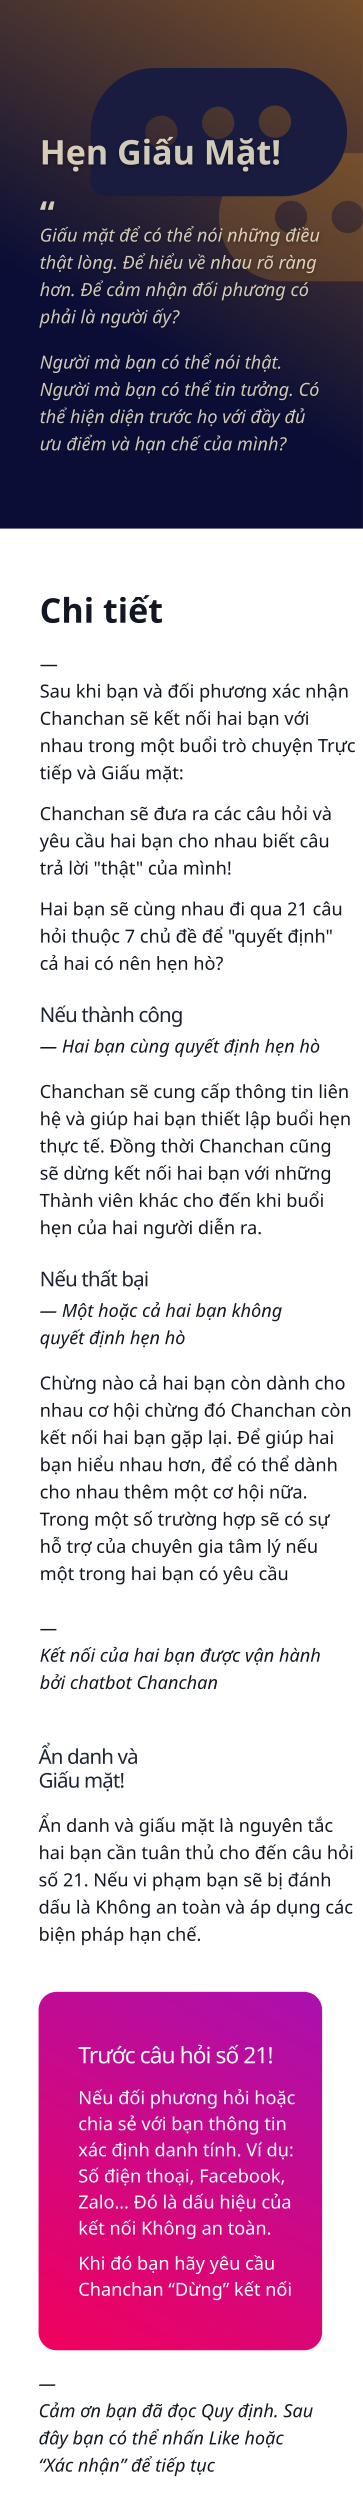
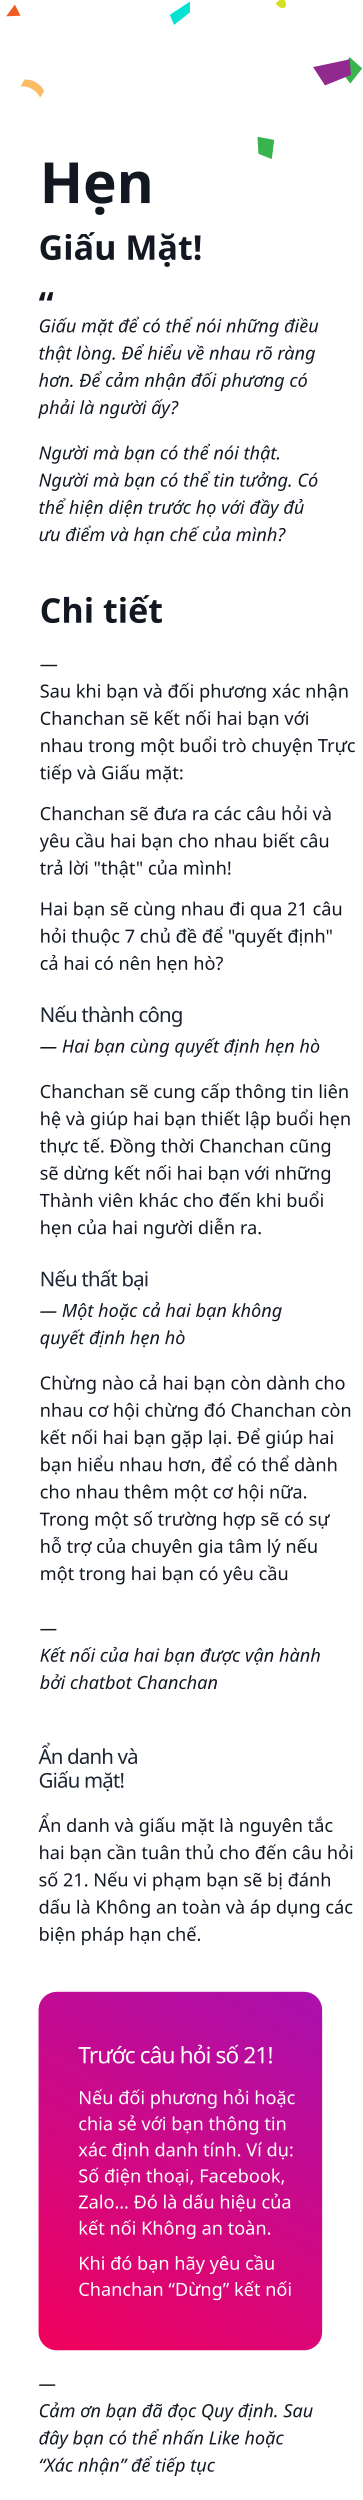
<svg xmlns="http://www.w3.org/2000/svg" xmlns:xlink="http://www.w3.org/1999/xlink" width="320px" height="2204px" viewBox="0 0 320 2204" version="1.1">
  <defs>
-     <linearGradient x1="40.549%" y1="64.927%" x2="106.901%" y2="-106.239%" id="linearGradient-1">
-       <stop stop-color="#0A0E36" offset="0%" />
-       <stop stop-color="#FFA11E" offset="100%" />
-     </linearGradient>
-     <text id="text-2" font-family="GMVDINPro-CondBlack, GMV DIN Cond" font-size="30" font-style="condensed" font-weight="800" fill="#FFF5D7">
-       <tspan x="35" y="145">Hẹn Giấu Mặt!</tspan>
-     </text>
-     <filter x="-2.6%" y="-21.7%" width="105.2%" height="146.7%" filterUnits="objectBoundingBox" id="filter-3">
-       <feOffset dx="0" dy="1" in="SourceAlpha" result="shadowOffsetOuter1" />
-       <feGaussianBlur stdDeviation="2" in="shadowOffsetOuter1" result="shadowBlurOuter1" />
-       <feColorMatrix values="0 0 0 0 0   0 0 0 0 0   0 0 0 0 0  0 0 0 0.5 0" type="matrix" in="shadowBlurOuter1" />
-     </filter>
-     <text id="text-4" font-family="GMVDINPro-CondBlack, GMV DIN Cond" font-size="30" font-style="condensed" font-weight="800" fill="#FFF5D7">
-       <tspan x="35" y="199">“</tspan>
-     </text>
-     <filter x="-2.6%" y="-25.0%" width="105.2%" height="150.0%" filterUnits="objectBoundingBox" id="filter-5">
-       <feOffset dx="0" dy="1" in="SourceAlpha" result="shadowOffsetOuter1" />
-       <feGaussianBlur stdDeviation="2" in="shadowOffsetOuter1" result="shadowBlurOuter1" />
-       <feColorMatrix values="0 0 0 0 0   0 0 0 0 0   0 0 0 0 0  0 0 0 0.5 0" type="matrix" in="shadowBlurOuter1" />
-     </filter>
-     <text id="text-6" font-family="SFCompactText-LightItalic, SF Compact Text" font-size="16" font-style="italic" font-weight="300" line-spacing="24" fill="#FFF5D7">
-       <tspan x="35" y="325">Người mà bạn có thể nói thật. </tspan>
-       <tspan x="35" y="349">Người mà bạn có thể tin tưởng. Có </tspan>
-       <tspan x="35" y="373">thể hiện diện trước họ với đầy đủ </tspan>
-       <tspan x="35" y="397">ưu điểm và hạn chế của mình?</tspan>
-     </text>
-     <filter x="-2.6%" y="-5.7%" width="105.2%" height="113.5%" filterUnits="objectBoundingBox" id="filter-7">
-       <feOffset dx="0" dy="1" in="SourceAlpha" result="shadowOffsetOuter1" />
-       <feGaussianBlur stdDeviation="2" in="shadowOffsetOuter1" result="shadowBlurOuter1" />
-       <feColorMatrix values="0 0 0 0 0   0 0 0 0 0   0 0 0 0 0  0 0 0 0.5 0" type="matrix" in="shadowBlurOuter1" />
-     </filter>
-     <text id="text-8" font-family="SFCompactText-LightItalic, SF Compact Text" font-size="16" font-style="italic" font-weight="300" line-spacing="24" fill="#FFF5D7">
-       <tspan x="35" y="213">Giấu mặt để có thể nói những điều </tspan>
-       <tspan x="35" y="237">thật lòng. Để hiểu về nhau rõ ràng </tspan>
-       <tspan x="35" y="261">hơn. Để cảm nhận đối phương có </tspan>
-       <tspan x="35" y="285">phải là người ấy? </tspan>
-     </text>
-     <filter x="-2.6%" y="-5.7%" width="105.2%" height="113.5%" filterUnits="objectBoundingBox" id="filter-9">
-       <feOffset dx="0" dy="1" in="SourceAlpha" result="shadowOffsetOuter1" />
-       <feGaussianBlur stdDeviation="2" in="shadowOffsetOuter1" result="shadowBlurOuter1" />
-       <feColorMatrix values="0 0 0 0 0   0 0 0 0 0   0 0 0 0 0  0 0 0 0.5 0" type="matrix" in="shadowBlurOuter1" />
-     </filter>
-     <linearGradient x1="15.922%" y1="115.606%" x2="127.788%" y2="-129.699%" id="linearGradient-10">
+     <linearGradient x1="15.922%" y1="115.606%" x2="127.788%" y2="-129.699%" id="linearGradient-1">
      <stop stop-color="#F50057" offset="0%" />
      <stop stop-color="#651FFF" offset="100%" />
    </linearGradient>
+     <rect id="path-2" x="0" y="-1.27897692e-13" width="320" height="210" />
  </defs>
  <g id="1" stroke="none" stroke-width="1" fill="none" fill-rule="evenodd">
    <rect fill="#FFFFFF" x="0" y="0" width="320" height="2204" />
-     <polygon id="Rectangle" fill="url(#linearGradient-1)" points="6.9047592e-14 0 320 0 320 466 0 466" />
-     <path d="M362.525,135 C393.715,135 419,160.285 419,191.475 L419,191.525 C419,222.715 393.715,248 362.525,248 L249.475,248 C218.285,248 193,222.715 193,191.525 L193,191.475 C193,160.285 218.285,135 249.475,135 L362.525,135 Z M355.394,177.019 C347.52,177.019 341.137,183.399 341.137,191.269 C341.137,199.139 347.52,205.519 355.394,205.519 C363.268,205.519 369.651,199.139 369.651,191.269 C369.651,183.399 363.268,177.019 355.394,177.019 Z M305.348,177.019 C297.474,177.019 291.091,183.399 291.091,191.269 C291.091,199.139 297.474,205.519 305.348,205.519 C313.222,205.519 319.605,199.139 319.605,191.269 C319.605,183.399 313.222,177.019 305.348,177.019 Z M255.301,177.019 C247.427,177.019 241.044,183.399 241.044,191.269 C241.044,199.139 247.427,205.519 255.301,205.519 C263.175,205.519 269.558,199.139 269.558,191.269 C269.558,183.399 263.175,177.019 255.301,177.019 Z" id="Rectangle-3" fill="#FFA722" opacity="0.203" transform="translate(306, 191.5) scale(-1, 1) translate(-306, -191.5) " />
-     <path d="M249.525,60 C280.715,60 306,85.285 306,116.475 L306,116.525 C306,147.715 280.715,173 249.525,173 L93,173 C85.82,173 80,167.18 80,160 L80,116.475 C80,85.285 105.285,60 136.475,60 L249.525,60 Z M142.301,102.019 C134.427,102.019 128.044,108.399 128.044,116.269 C128.044,124.139 134.427,130.519 142.301,130.519 C150.175,130.519 156.558,124.139 156.558,116.269 C156.558,108.399 150.175,102.019 142.301,102.019 Z M192.348,94.015 C184.474,94.015 178.091,100.395 178.091,108.265 C178.091,116.135 184.474,122.515 192.348,122.515 C200.222,122.515 206.605,116.135 206.605,108.265 C206.605,100.395 200.222,94.015 192.348,94.015 Z M242.394,93.014 C234.52,93.014 228.137,99.394 228.137,107.264 C228.137,115.134 234.52,121.514 242.394,121.514 C250.268,121.514 256.651,115.134 256.651,107.264 C256.651,99.394 250.268,93.014 242.394,93.014 Z" id="Rectangle-3" fill="#191C3E" />
-     <g id="Hẹn-Giấu-Mặt!" opacity="0.803" fill="#FFF5D7" fill-opacity="1">
-       <use filter="url(#filter-3)" xlink:href="#text-2" />
-       <use xlink:href="#text-2" />
-     </g>
-     <g id="“" opacity="0.803" fill="#FFF5D7" fill-opacity="1">
-       <use filter="url(#filter-5)" xlink:href="#text-4" />
-       <use xlink:href="#text-4" />
-     </g>
+     <text id="Hẹn" font-family="GMVDINPro-CondBlack, GMV DIN Cond" font-size="50" font-style="condensed" font-weight="800" fill="#121721">
+       <tspan x="35" y="179">Hẹn</tspan>
+     </text>
+     <text id="Giấu-Mặt!" font-family="GMVDINPro-CondBlack, GMV DIN Cond" font-size="30" font-style="condensed" font-weight="800" fill="#121721">
+       <tspan x="34" y="229">Giấu Mặt!</tspan>
+     </text>
+     <text id="“" font-family="GMVDINPro-CondBlack, GMV DIN Cond" font-size="30" font-style="condensed" font-weight="800" fill="#121721">
+       <tspan x="34" y="279">“</tspan>
+     </text>
+     <text id="Người-mà-bạn-có-thể" font-family="SFCompactText-LightItalic, SF Compact Text" font-size="16" font-style="italic" font-weight="300" line-spacing="24" fill="#121721">
+       <tspan x="34" y="405">Người mà bạn có thể nói thật. </tspan>
+       <tspan x="34" y="429">Người mà bạn có thể tin tưởng. Có </tspan>
+       <tspan x="34" y="453">thể hiện diện trước họ với đầy đủ </tspan>
+       <tspan x="34" y="477">ưu điểm và hạn chế của mình?</tspan>
+     </text>
+     <text id="Giấu-mặt-để-có-thể-n" font-family="SFCompactText-LightItalic, SF Compact Text" font-size="16" font-style="italic" font-weight="300" line-spacing="24" fill="#121721">
+       <tspan x="34" y="293">Giấu mặt để có thể nói những điều </tspan>
+       <tspan x="34" y="317">thật lòng. Để hiểu về nhau rõ ràng </tspan>
+       <tspan x="34" y="341">hơn. Để cảm nhận đối phương có </tspan>
+       <tspan x="34" y="365">phải là người ấy? </tspan>
+     </text>
    <text id="—-Sau-khi-bạn-và-đối" font-family="SFCompactDisplay-Light, SF Compact Display" font-size="16" font-weight="300" line-spacing="24" fill="#121721">
      <tspan x="35" y="591">— </tspan>
      <tspan x="35" y="615">Sau khi bạn và đối phương xác nhận </tspan>
      <tspan x="35" y="639">Chanchan sẽ kết nối hai bạn  với </tspan>
      <tspan x="35" y="663">nhau trong một buổi trò chuyện Trực </tspan>
      <tspan x="35" y="687">tiếp và Giấu mặt:</tspan>
    </text>
    <text id="—-Hai-bạn-cùng-quyết" font-family="SFCompactText-LightItalic, SF Compact Text" font-size="16" font-style="italic" font-weight="300" line-spacing="24" fill="#121721">
      <tspan x="35" y="928">— Hai bạn cùng quyết định hẹn hò</tspan>
    </text>
    <text id="Chanchan-sẽ-cung-cấp" font-family="SFCompactDisplay-Light, SF Compact Display" font-size="16" font-weight="300" line-spacing="24" fill="#121721">
      <tspan x="35" y="968">Chanchan sẽ cung cấp thông tin liên </tspan>
      <tspan x="35" y="992">hệ và giúp hai bạn thiết lập buổi hẹn </tspan>
      <tspan x="35" y="1016">thực tế. Đồng thời Chanchan cũng </tspan>
      <tspan x="35" y="1040">sẽ dừng kết nối hai bạn với những </tspan>
      <tspan x="35" y="1064">Thành viên khác cho đến khi buổi </tspan>
      <tspan x="35" y="1088">hẹn của hai người diễn ra.</tspan>
    </text>
    <text id="Hai-bạn-sẽ-cùng-nhau" font-family="SFCompactDisplay-Light, SF Compact Display" font-size="16" font-weight="300" line-spacing="24" fill="#121721">
      <tspan x="35" y="807">Hai bạn sẽ cùng nhau đi qua 21 câu </tspan>
      <tspan x="35" y="831">hỏi thuộc 7 chủ đề để "quyết định" </tspan>
      <tspan x="35" y="855">cả hai có nên hẹn hò?</tspan>
    </text>
    <text id="Chanchan-sẽ-đưa-ra-c" font-family="SFCompactDisplay-Light, SF Compact Display" font-size="16" font-weight="300" line-spacing="24" fill="#121721">
      <tspan x="35" y="723">Chanchan sẽ đưa ra các câu hỏi và </tspan>
      <tspan x="35" y="747">yêu cầu hai bạn cho nhau biết câu </tspan>
      <tspan x="35" y="771">trả lời "thật" của mình!</tspan>
    </text>
    <text id="Chi-tiết" font-family="GMVDINPro-CondBold, GMV DIN Cond" font-size="30" font-style="condensed" font-weight="bold" fill="#121721">
      <tspan x="35" y="549">Chi tiết</tspan>
    </text>
    <text id="Nếu-thành-công" font-family="SFCompactDisplay-Semibold, SF Compact Display" font-size="18" font-weight="500" letter-spacing="-0.72" fill="#1E2432">
      <tspan x="35" y="901">Nếu thành công  </tspan>
    </text>
    <text id="—-Một-hoặc-cả-hai-bạ" font-family="SFCompactText-LightItalic, SF Compact Text" font-size="16" font-style="italic" font-weight="300" line-spacing="24" fill="#121721">
      <tspan x="35" y="1161">—  Một hoặc cả hai bạn không </tspan>
      <tspan x="35" y="1185">quyết định hẹn hò</tspan>
    </text>
    <text id="Nếu-thất-bại" font-family="SFCompactDisplay-Semibold, SF Compact Display" font-size="18" font-weight="500" letter-spacing="-0.72" fill="#1E2432">
      <tspan x="35" y="1134">Nếu thất bại</tspan>
    </text>
-     <g id="Người-mà-bạn-có-thể" opacity="0.803" fill="#FFF5D7" fill-opacity="1">
-       <use filter="url(#filter-7)" xlink:href="#text-6" />
-       <use xlink:href="#text-6" />
-     </g>
-     <g id="Giấu-mặt-để-có-thể-n" opacity="0.803" fill="#FFF5D7" fill-opacity="1">
-       <use filter="url(#filter-9)" xlink:href="#text-8" />
-       <use xlink:href="#text-8" />
-     </g>
    <text id="Chừng-nào-cả-hai-bạn" font-family="SFCompactDisplay-Light, SF Compact Display" font-size="16" font-weight="300" line-spacing="24" fill="#121721">
      <tspan x="35" y="1225">Chừng nào cả hai bạn còn dành cho </tspan>
      <tspan x="35" y="1249">nhau cơ hội chừng đó Chanchan còn </tspan>
      <tspan x="35" y="1273">kết nối hai bạn gặp lại. Để giúp hai </tspan>
      <tspan x="35" y="1297">bạn hiểu nhau hơn, để có thể dành </tspan>
      <tspan x="35" y="1321">cho nhau thêm một cơ hội nữa. </tspan>
      <tspan x="35" y="1345">Trong một số trường hợp sẽ có sự </tspan>
      <tspan x="35" y="1369">hỗ trợ của chuyên gia tâm lý nếu </tspan>
      <tspan x="35" y="1393">một trong hai bạn có yêu cầu</tspan>
    </text>
    <text id="Ẩn-danh-và-giấu-mặt" font-family="SFCompactDisplay-Light, SF Compact Display" font-size="16" font-weight="300" line-spacing="24" fill="#121721">
      <tspan x="34" y="1615">Ẩn danh và giấu mặt là nguyên tắc </tspan>
      <tspan x="34" y="1639">hai bạn cần tuân thủ cho đến câu hỏi </tspan>
      <tspan x="34" y="1663">số 21. Nếu vi phạm bạn sẽ bị đánh </tspan>
      <tspan x="34" y="1687">dấu là Không an toàn và áp dụng các </tspan>
      <tspan x="34" y="1711">biện pháp hạn chế.</tspan>
    </text>
    <text id="Ẩn-danh-và-Giấu-mặt!" font-family="SFCompactDisplay-Semibold, SF Compact Display" font-size="18" font-weight="500" letter-spacing="-0.72" fill="#1E2432">
      <tspan x="34" y="1555">Ẩn danh và </tspan>
      <tspan x="34" y="1576">Giấu mặt!</tspan>
    </text>
-     <rect id="Rectangle" fill="url(#linearGradient-10)" x="34" y="1756" width="250" height="316" rx="16" />
+     <rect id="Rectangle" fill="url(#linearGradient-1)" x="34" y="1756" width="250" height="316" rx="16" />
    <text id="Nếu-đối-phương-hỏi-h" font-family="SFCompactDisplay-Light, SF Compact Display" font-size="16" font-weight="300" line-spacing="23" fill="#FFFFFF">
      <tspan x="69" y="1855">Nếu đối phương hỏi hoặc </tspan>
      <tspan x="69" y="1878">chia sẻ với bạn thông tin </tspan>
      <tspan x="69" y="1901">xác định danh tính. Ví dụ: </tspan>
      <tspan x="69" y="1924">Số điện thoại, Facebook, </tspan>
      <tspan x="69" y="1947">Zalo… Đó là dấu hiệu của </tspan>
      <tspan x="69" y="1970">kết nối Không an toàn.</tspan>
    </text>
    <text id="Trước-câu-hỏi-số-21!" font-family="SFCompactDisplay-Semibold, SF Compact Display" font-size="20" font-weight="500" letter-spacing="-0.8" fill="#FFFFFF">
      <tspan x="69" y="1819">Trước câu hỏi số 21!</tspan>
    </text>
    <text id="Khi-đó-bạn-hãy-yêu-c" font-family="SFCompactDisplay-Light, SF Compact Display" font-size="16" font-weight="300" line-spacing="23" fill="#FFFFFF">
      <tspan x="69" y="2001">Khi đó bạn hãy yêu cầu </tspan>
      <tspan x="69" y="2024">Chanchan “Dừng” kết nối</tspan>
    </text>
    <text id="—-Cảm-ơn-bạn-đã-đọc" font-family="SFCompactText-LightItalic, SF Compact Text" font-size="16" font-style="italic" font-weight="300" line-spacing="24" fill="#121721">
      <tspan x="34" y="2107">— </tspan>
      <tspan x="34" y="2131">Cảm ơn bạn đã đọc Quy định. Sau </tspan>
      <tspan x="34" y="2155">đây bạn có thể nhấn Like hoặc </tspan>
      <tspan x="34" y="2179">“Xác nhận” để tiếp tục</tspan>
    </text>
    <text id="—-Kết-nối-của-hai-bạ" font-family="SFCompactText-LightItalic, SF Compact Text" font-size="16" font-style="italic" font-weight="300" line-spacing="24" fill="#121721">
      <tspan x="35" y="1441">— </tspan>
      <tspan x="35" y="1465">Kết nối của hai bạn được vận hành </tspan>
      <tspan x="35" y="1489">bởi chatbot Chanchan</tspan>
    </text>
+     <g id="Group-3">
+       <mask id="mask-3" fill="white">
+         <use xlink:href="#path-2" />
+       </mask>
+       <g id="Rectangle" transform="translate(160, 105) scale(1, -1) translate(-160, -105) " />
+       <path d="M20,69 C25.761,72.845 33.219,73.037 39.171,69.494 L40,69 L40,69 L40,75.988 L39.711,76.158 C33.615,79.753 26.033,79.687 20,75.988 L20,75.988 L20,75.988 L20,69 Z" id="Rectangle" fill="#FCBB65" mask="url(#mask-3)" transform="translate(30, 75.5) rotate(-150) translate(-30, -75.5) " />
+       <polygon id="Triangle" fill="#F15C25" mask="url(#mask-3)" transform="translate(10.5, 11) rotate(-112) translate(-10.5, -11) " points="9.261 5 16 16.04 5 17" />
+       <polygon id="Triangle" fill="#39B34C" mask="url(#mask-3)" transform="translate(233.3253, 130.4135) scale(-1, 1) rotate(-187) translate(-233.3253, -130.4135) " points="228.515 124.573 240.762 121.413 240.825 138.422 225.825 139.413" />
+       <polygon id="Triangle" fill="#06E2D2" mask="url(#mask-3)" transform="translate(160.45, 11.71994) rotate(-123) translate(-160.45, -11.71994) " points="155.608 0.22 165.214 1.992 165.292 23.22 157.327 18.048" />
+       <polygon id="Triangle" fill="#39B34C" mask="url(#mask-3)" transform="translate(308.5, 62) scale(-1, 1) rotate(-218) translate(-308.5, -62) " points="303.69 56.16 315.937 53 316 70.008 301 71" />
+       <polygon id="Rectangle" fill="#912A8F" mask="url(#mask-3)" transform="translate(294, 64.5) rotate(78) translate(-294, -64.5) " points="285 48 298.694 49.712 303 74.082 285 81" />
+       <ellipse id="Oval" fill="#D7DE26" mask="url(#mask-3)" transform="translate(247, 1.5) rotate(-39) translate(-247, -1.5) " cx="247" cy="1.5" rx="4" ry="6.5" />
+     </g>
  </g>
</svg>
